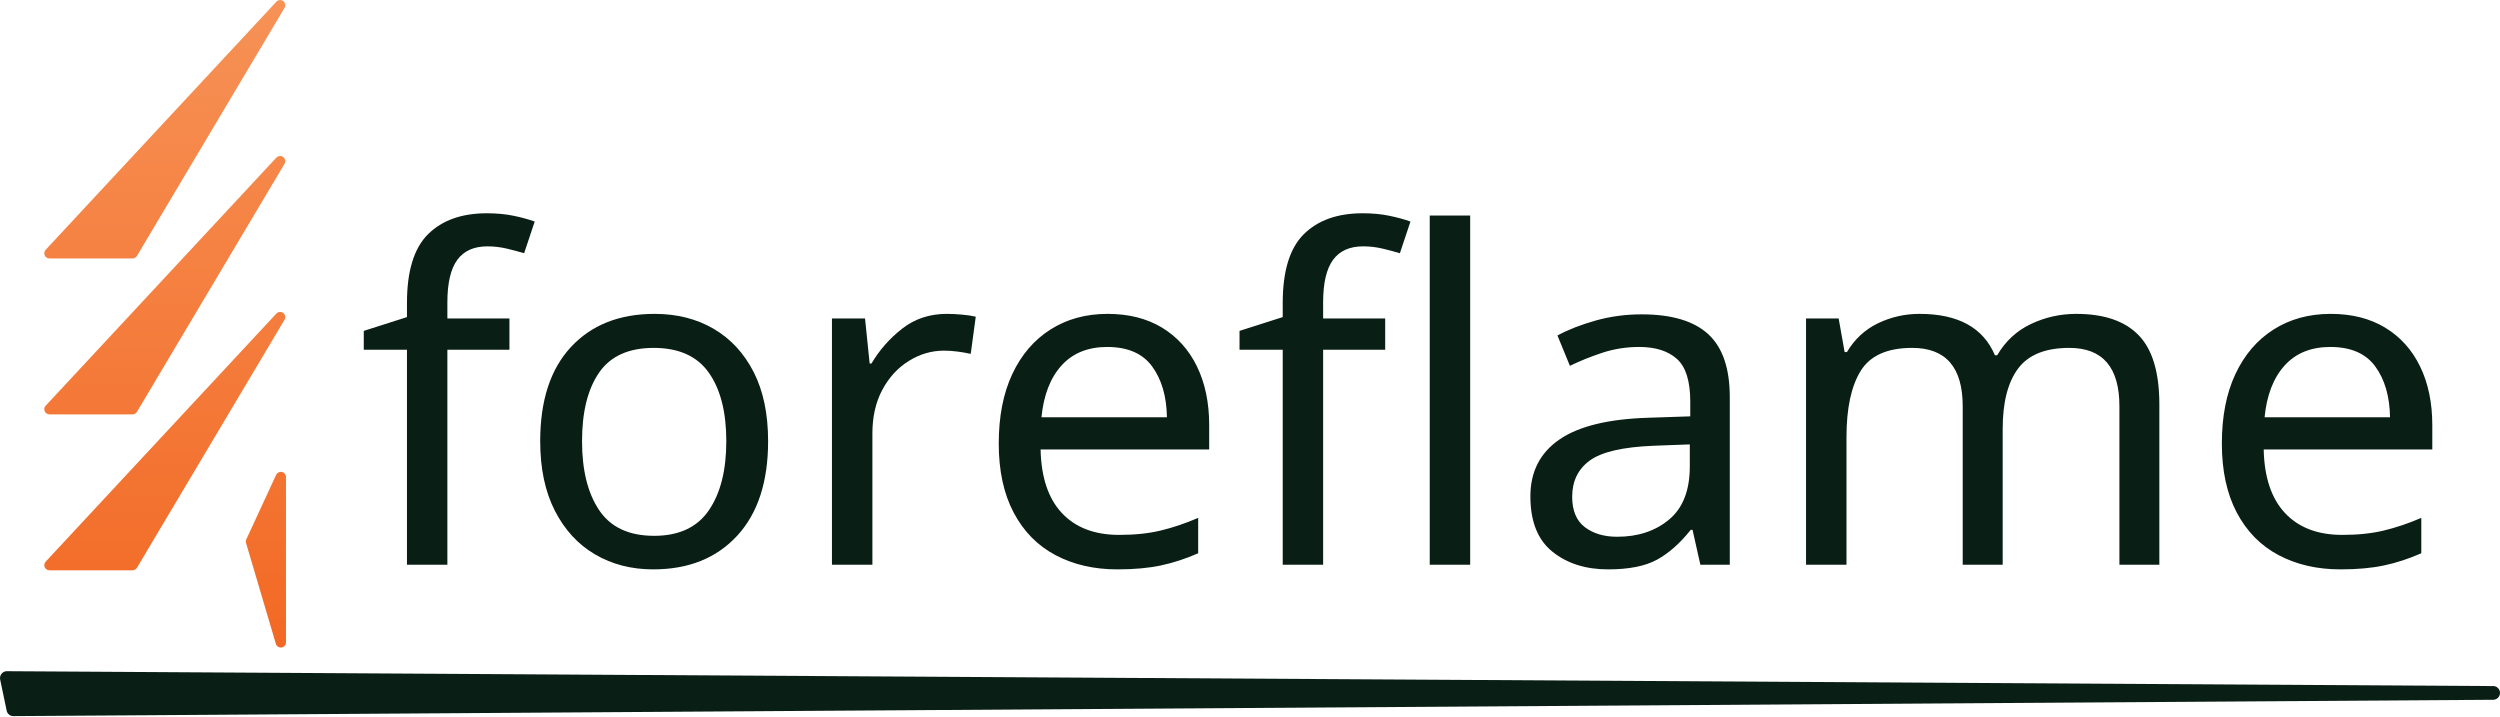
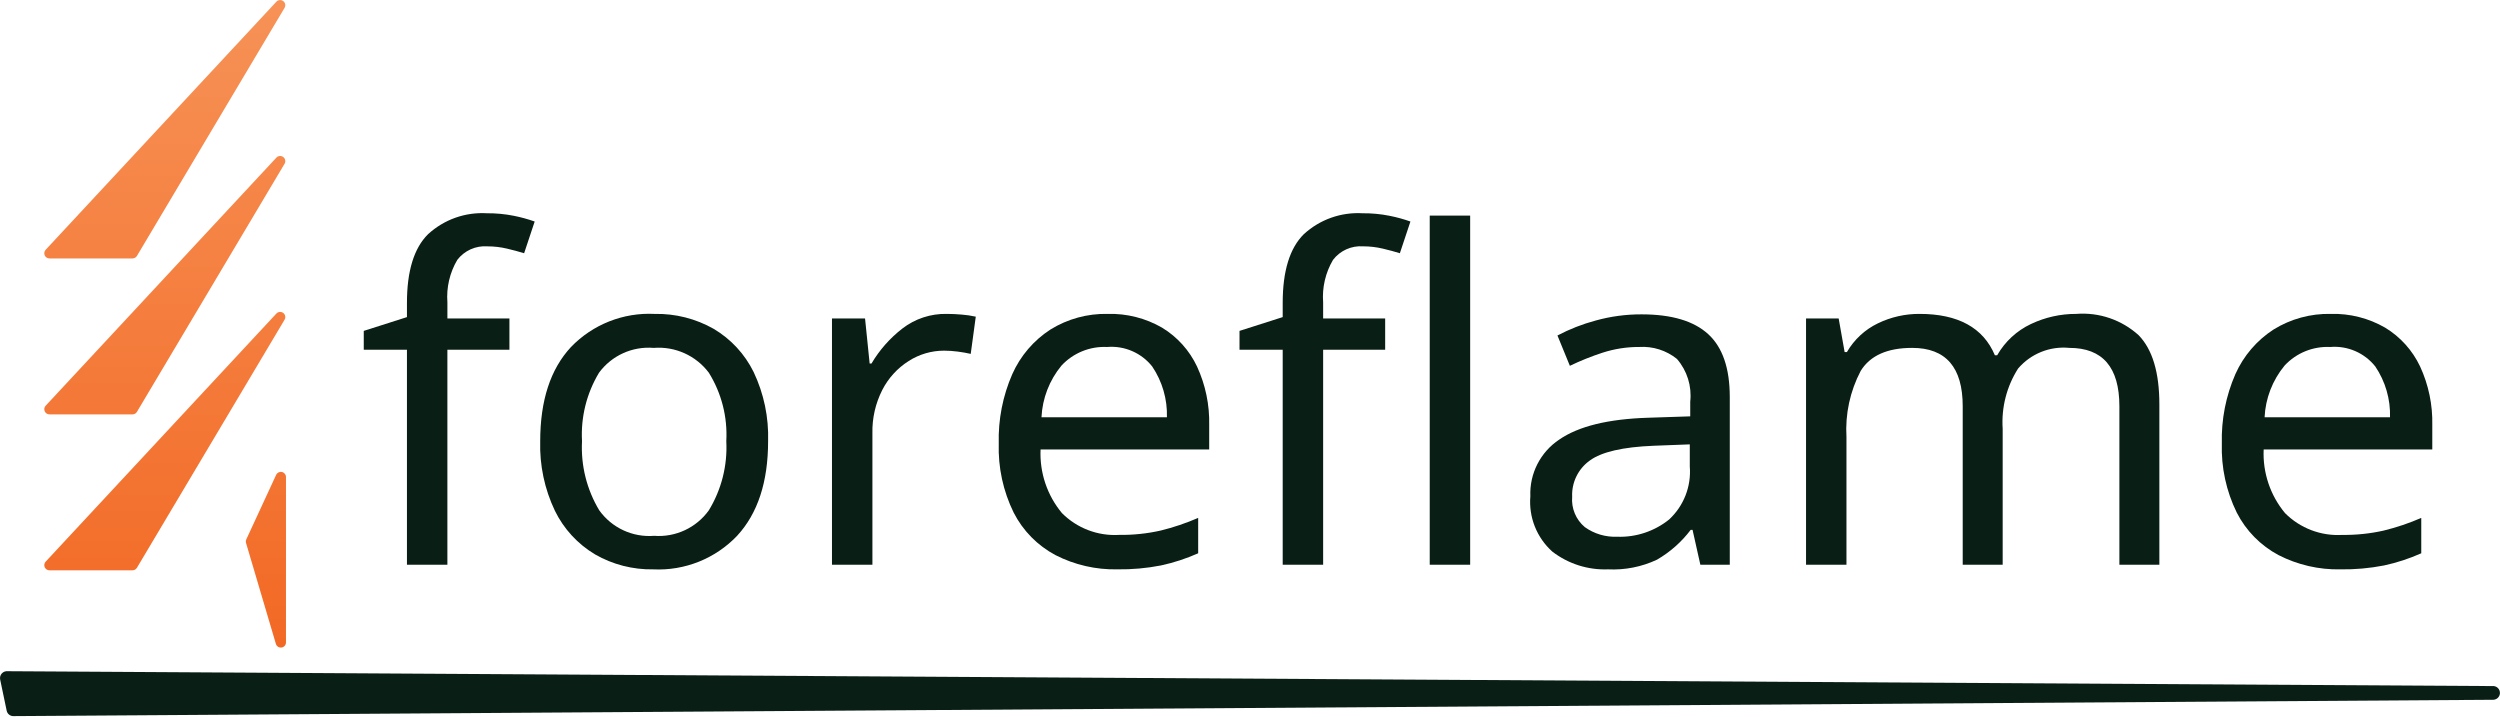
- <svg xmlns="http://www.w3.org/2000/svg" xmlns:xlink="http://www.w3.org/1999/xlink" id="Layer_1" data-name="Layer 1" width="923.289" height="264.473" viewBox="0 0 923.289 264.473">
+ <svg xmlns="http://www.w3.org/2000/svg" xmlns:xlink="http://www.w3.org/1999/xlink" id="Layer_1" data-name="Layer 1" width="200" height="57.289" viewBox="0 0 200 57.289">
  <defs>
-     <style>.cls-1,.cls-2{fill:#091e15;}.cls-2{font-size:169.689px;font-family:NotoSans-Regular, Noto Sans;}.cls-3{letter-spacing:-0.02em;}.cls-4{fill:url(#linear-gradient);}.cls-5{fill:url(#linear-gradient-4);}</style>
-     <linearGradient id="linear-gradient" x1="60.869" y1="-3268.062" x2="60.869" y2="-3638.648" gradientTransform="matrix(1, 0, 0, -1, 0, -3388.269)" gradientUnits="userSpaceOnUse">
+     <style>.cls-1{fill:#091e15;}.cls-2{fill:url(#linear-gradient);}.cls-3{fill:url(#linear-gradient-4);}</style>
+     <linearGradient id="linear-gradient" x1="13.185" y1="-3569.413" x2="13.185" y2="-3649.689" gradientTransform="matrix(1, 0, 0, -1, 0, -3595.452)" gradientUnits="userSpaceOnUse">
      <stop offset="0" stop-color="#f9a66f" />
      <stop offset="1" stop-color="#f26722" />
    </linearGradient>
-     <linearGradient id="linear-gradient-4" x1="98.201" y1="-3268.062" x2="98.201" y2="-3638.648" xlink:href="#linear-gradient" />
+     <linearGradient id="linear-gradient-4" x1="21.272" y1="-3569.413" x2="21.272" y2="-3649.689" xlink:href="#linear-gradient" />
  </defs>
-   <path class="cls-1" d="M920.85,258.437,5.047,264.47a2.509,2.509,0,0,1-2.582-2L.053,250.945a2.562,2.562,0,0,1,2.772-3.058L921.04,253.379A2.538,2.538,0,0,1,920.85,258.437Z" />
-   <text class="cls-2" transform="translate(131.8002 208.5759)">fo<tspan class="cls-3" x="161.033" y="0">r</tspan>
-     <tspan x="227.722" y="0">eflame</tspan>
-   </text>
-   <path class="cls-4" d="M48.932,95.446H18.26a1.903,1.903,0,0,1-1.393-3.199L64.061,41.497,102.067.627a1.903,1.903,0,0,1,3.028,2.269l-54.528,91.62A1.903,1.903,0,0,1,48.932,95.446Z" />
-   <path class="cls-4" d="M48.932,153.034H18.26a1.902,1.902,0,0,1-1.393-3.198L64.061,99.086l38.006-40.869a1.903,1.903,0,0,1,3.028,2.269L50.567,152.106A1.903,1.903,0,0,1,48.932,153.034Z" />
-   <path class="cls-4" d="M48.932,210.624H18.26a1.903,1.903,0,0,1-1.393-3.199l47.195-50.75,38.006-40.87a1.903,1.903,0,0,1,3.028,2.269l-54.528,91.62A1.904,1.904,0,0,1,48.932,210.624Z" />
-   <path class="cls-5" d="M105.613,237.242v-61.073a1.903,1.903,0,0,0-3.63-.798L90.964,199.197a1.902,1.902,0,0,0-.098,1.338l11.019,37.246A1.903,1.903,0,0,0,105.613,237.242Z" />
+   <path class="cls-1" d="M199.472,55.982,1.093,57.289a.543.543,0,0,1-.559-.433L.012,54.359a.555.555,0,0,1,.6-.662l198.901,1.19A.55.55,0,0,1,199.472,55.982Z" />
+   <path class="cls-1" d="M40.754,27.979H35.791V45.181H32.556V27.979h-3.455V26.471l3.455-1.103v-1.14q0-3.822,1.691-5.495a6.402,6.402,0,0,1,4.705-1.672,10.6,10.6,0,0,1,2.15.202,11.988,11.988,0,0,1,1.672.459L41.93,20.259q-.589-.183-1.36-.367a6.82,6.82,0,0,0-1.581-.184,2.781,2.781,0,0,0-2.407,1.084,5.82,5.82,0,0,0-.79,3.4V25.479h4.962Z" />
+   <path class="cls-1" d="M61.448,35.294q0,4.888-2.481,7.572a8.691,8.691,0,0,1-6.708,2.683,9.024,9.024,0,0,1-4.65-1.194,8.314,8.314,0,0,1-3.216-3.492,12.097,12.097,0,0,1-1.176-5.568q0-4.888,2.463-7.535a8.692,8.692,0,0,1,6.69-2.647,9.179,9.179,0,0,1,4.723,1.194A8.252,8.252,0,0,1,60.29,29.761,12.032,12.032,0,0,1,61.448,35.294Zm-14.887,0A9.755,9.755,0,0,0,47.94,40.826a4.921,4.921,0,0,0,4.393,2.04,4.93,4.93,0,0,0,4.374-2.04,9.655,9.655,0,0,0,1.397-5.532,9.384,9.384,0,0,0-1.397-5.477,5.02,5.02,0,0,0-4.411-1.985,4.922,4.922,0,0,0-4.374,1.985A9.577,9.577,0,0,0,46.561,35.294Z" />
+   <path class="cls-1" d="M75.747,25.112q.551,0,1.194.055a8.081,8.081,0,0,1,1.121.166l-.404,2.977q-.478-.11-1.047-.184a8.533,8.533,0,0,0-1.084-.073,5.245,5.245,0,0,0-2.831.827,5.952,5.952,0,0,0-2.113,2.316,7.296,7.296,0,0,0-.79,3.474V45.181H66.558V25.479H69.204l.368,3.603h.147a9.921,9.921,0,0,1,2.463-2.794A5.621,5.621,0,0,1,75.747,25.112Z" />
+   <path class="cls-1" d="M88.612,25.112a8.244,8.244,0,0,1,4.356,1.103A7.249,7.249,0,0,1,95.762,29.32a10.614,10.614,0,0,1,.974,4.688v1.947h-13.49a7.436,7.436,0,0,0,1.709,5.092,5.963,5.963,0,0,0,4.577,1.745,14.262,14.262,0,0,0,3.326-.349,18.8,18.8,0,0,0,2.996-1.011v2.83a15.261,15.261,0,0,1-2.978.974,17.031,17.031,0,0,1-3.492.312A10.399,10.399,0,0,1,84.44,44.41a7.935,7.935,0,0,1-3.345-3.4A11.72,11.72,0,0,1,79.9,35.477a12.998,12.998,0,0,1,1.085-5.551,8.248,8.248,0,0,1,3.051-3.565A8.357,8.357,0,0,1,88.612,25.112Zm-.037,2.647a4.676,4.676,0,0,0-3.657,1.488,7.013,7.013,0,0,0-1.599,4.136H93.354A6.914,6.914,0,0,0,92.178,29.32,4.16,4.16,0,0,0,88.575,27.758Z" />
+   <path class="cls-1" d="M110.813,27.979H105.851V45.181h-3.235V27.979H99.161V26.471l3.455-1.103v-1.14q0-3.822,1.691-5.495a6.402,6.402,0,0,1,4.705-1.672,10.6,10.6,0,0,1,2.15.202,11.996,11.996,0,0,1,1.672.459l-.845,2.536q-.589-.183-1.36-.367a6.821,6.821,0,0,0-1.581-.184,2.781,2.781,0,0,0-2.407,1.084,5.82,5.82,0,0,0-.79,3.4V25.479h4.962Zm6.8,17.202h-3.235V17.246h3.235Z" />
+   <path class="cls-1" d="M131.324,25.148q3.601,0,5.33,1.581t1.728,5.035v13.417h-2.353l-.625-2.794h-.147a9.1,9.1,0,0,1-2.702,2.39,8.248,8.248,0,0,1-3.915.771,6.877,6.877,0,0,1-4.448-1.415,5.336,5.336,0,0,1-1.764-4.429,5.193,5.193,0,0,1,2.315-4.54q2.316-1.598,7.131-1.746l3.345-.11V32.132a4.461,4.461,0,0,0-1.066-3.419,4.364,4.364,0,0,0-3.014-.955,9.367,9.367,0,0,0-2.94.459,21.171,21.171,0,0,0-2.61,1.048l-.993-2.426a14.802,14.802,0,0,1,3.051-1.195A13.537,13.537,0,0,1,131.324,25.148Zm.956,10.513q-3.676.148-5.091,1.177a3.38,3.38,0,0,0-1.416,2.903,2.858,2.858,0,0,0,1.011,2.427,4.155,4.155,0,0,0,2.592.771,6.269,6.269,0,0,0,4.153-1.379,5.212,5.212,0,0,0,1.654-4.245V35.55Z" />
+   <path class="cls-1" d="M166.096,25.112a6.66,6.66,0,0,1,4.999,1.709q1.655,1.71,1.654,5.532V45.181h-3.198V32.499q0-4.667-4.006-4.668a4.778,4.778,0,0,0-4.099,1.654,7.977,7.977,0,0,0-1.232,4.815v10.88H157.017V32.499q0-4.667-4.043-4.668-2.977,0-4.117,1.838a10.113,10.113,0,0,0-1.14,5.293V45.181h-3.234V25.479h2.61l.477,2.684h.184a5.747,5.747,0,0,1,2.481-2.298,7.564,7.564,0,0,1,3.327-.753q4.631,0,6.028,3.308h.184a6.112,6.112,0,0,1,2.702-2.499A8.364,8.364,0,0,1,166.096,25.112Z" />
+   <path class="cls-1" d="M186.46,25.112a8.244,8.244,0,0,1,4.355,1.103,7.25,7.25,0,0,1,2.794,3.106,10.614,10.614,0,0,1,.974,4.688v1.947h-13.49a7.436,7.436,0,0,0,1.709,5.092,5.964,5.964,0,0,0,4.577,1.745,14.264,14.264,0,0,0,3.326-.349,18.8,18.8,0,0,0,2.996-1.011v2.83a15.262,15.262,0,0,1-2.978.974,17.03,17.03,0,0,1-3.492.312,10.399,10.399,0,0,1-4.944-1.139,7.935,7.935,0,0,1-3.345-3.4,11.72,11.72,0,0,1-1.195-5.532,12.999,12.999,0,0,1,1.085-5.551,8.249,8.249,0,0,1,3.051-3.565A8.356,8.356,0,0,1,186.46,25.112Zm-.037,2.647a4.676,4.676,0,0,0-3.657,1.488,7.013,7.013,0,0,0-1.599,4.136h10.035a6.914,6.914,0,0,0-1.176-4.062A4.16,4.16,0,0,0,186.423,27.758Z" />
+   <path class="cls-2" d="M10.6,20.675H3.955a.412.412,0,0,1-.302-.693L13.877,8.989,22.11.136a.412.412,0,0,1,.656.491L10.954,20.474A.412.412,0,0,1,10.6,20.675Z" />
+   <path class="cls-2" d="M10.6,33.15H3.955a.412.412,0,0,1-.302-.693L13.877,21.464l8.233-8.853a.412.412,0,0,1,.656.491L10.954,32.949A.412.412,0,0,1,10.6,33.15Z" />
+   <path class="cls-2" d="M10.6,45.625H3.955a.412.412,0,0,1-.302-.693L13.877,33.938l8.233-8.853a.412.412,0,0,1,.656.491L10.954,45.423A.412.412,0,0,1,10.6,45.625Z" />
+   <path class="cls-3" d="M22.878,51.391v-13.23a.412.412,0,0,0-.786-.173L19.704,43.15a.412.412,0,0,0-.021.29L22.07,51.508A.412.412,0,0,0,22.878,51.391Z" />
</svg>
